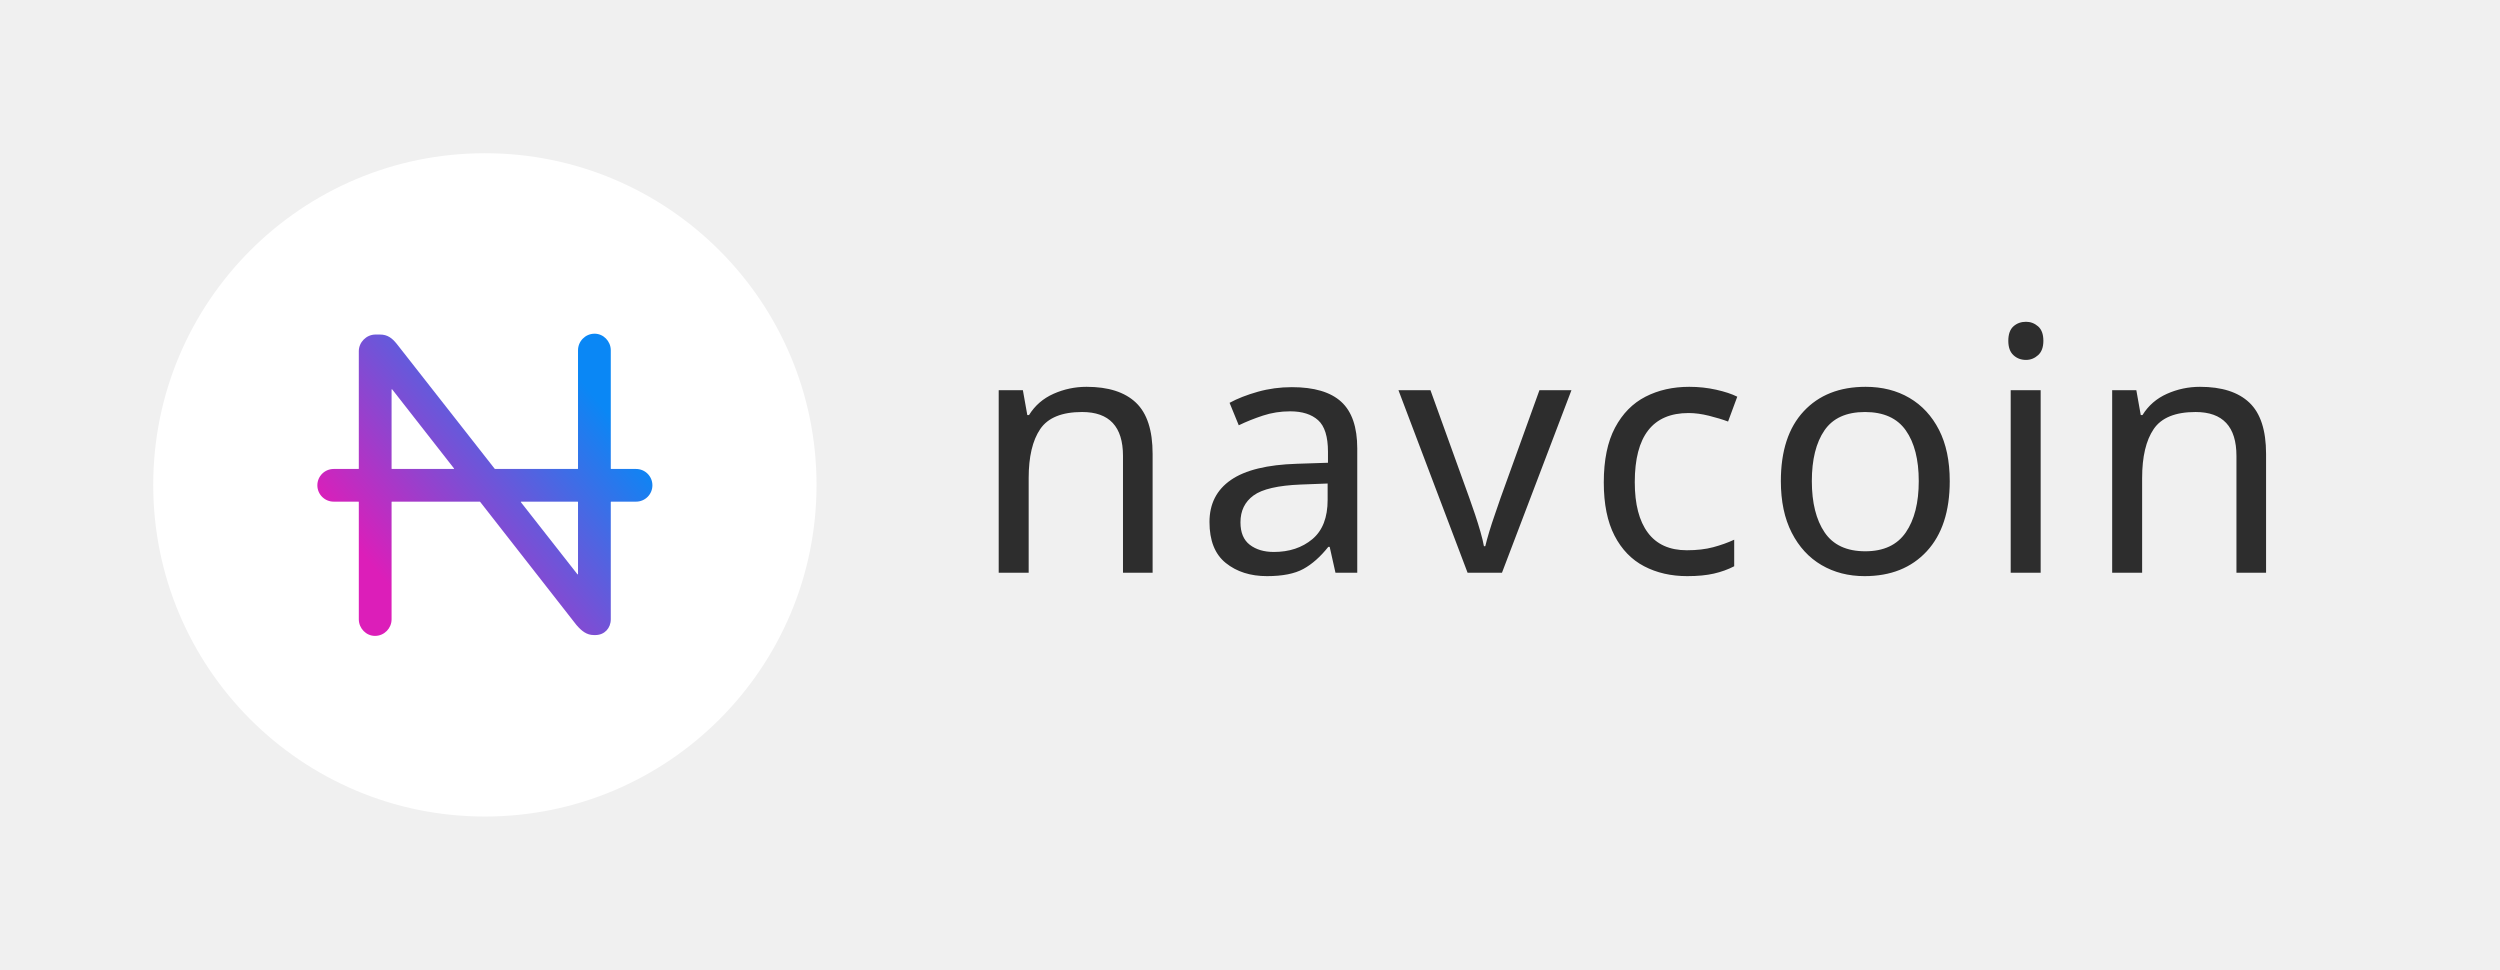
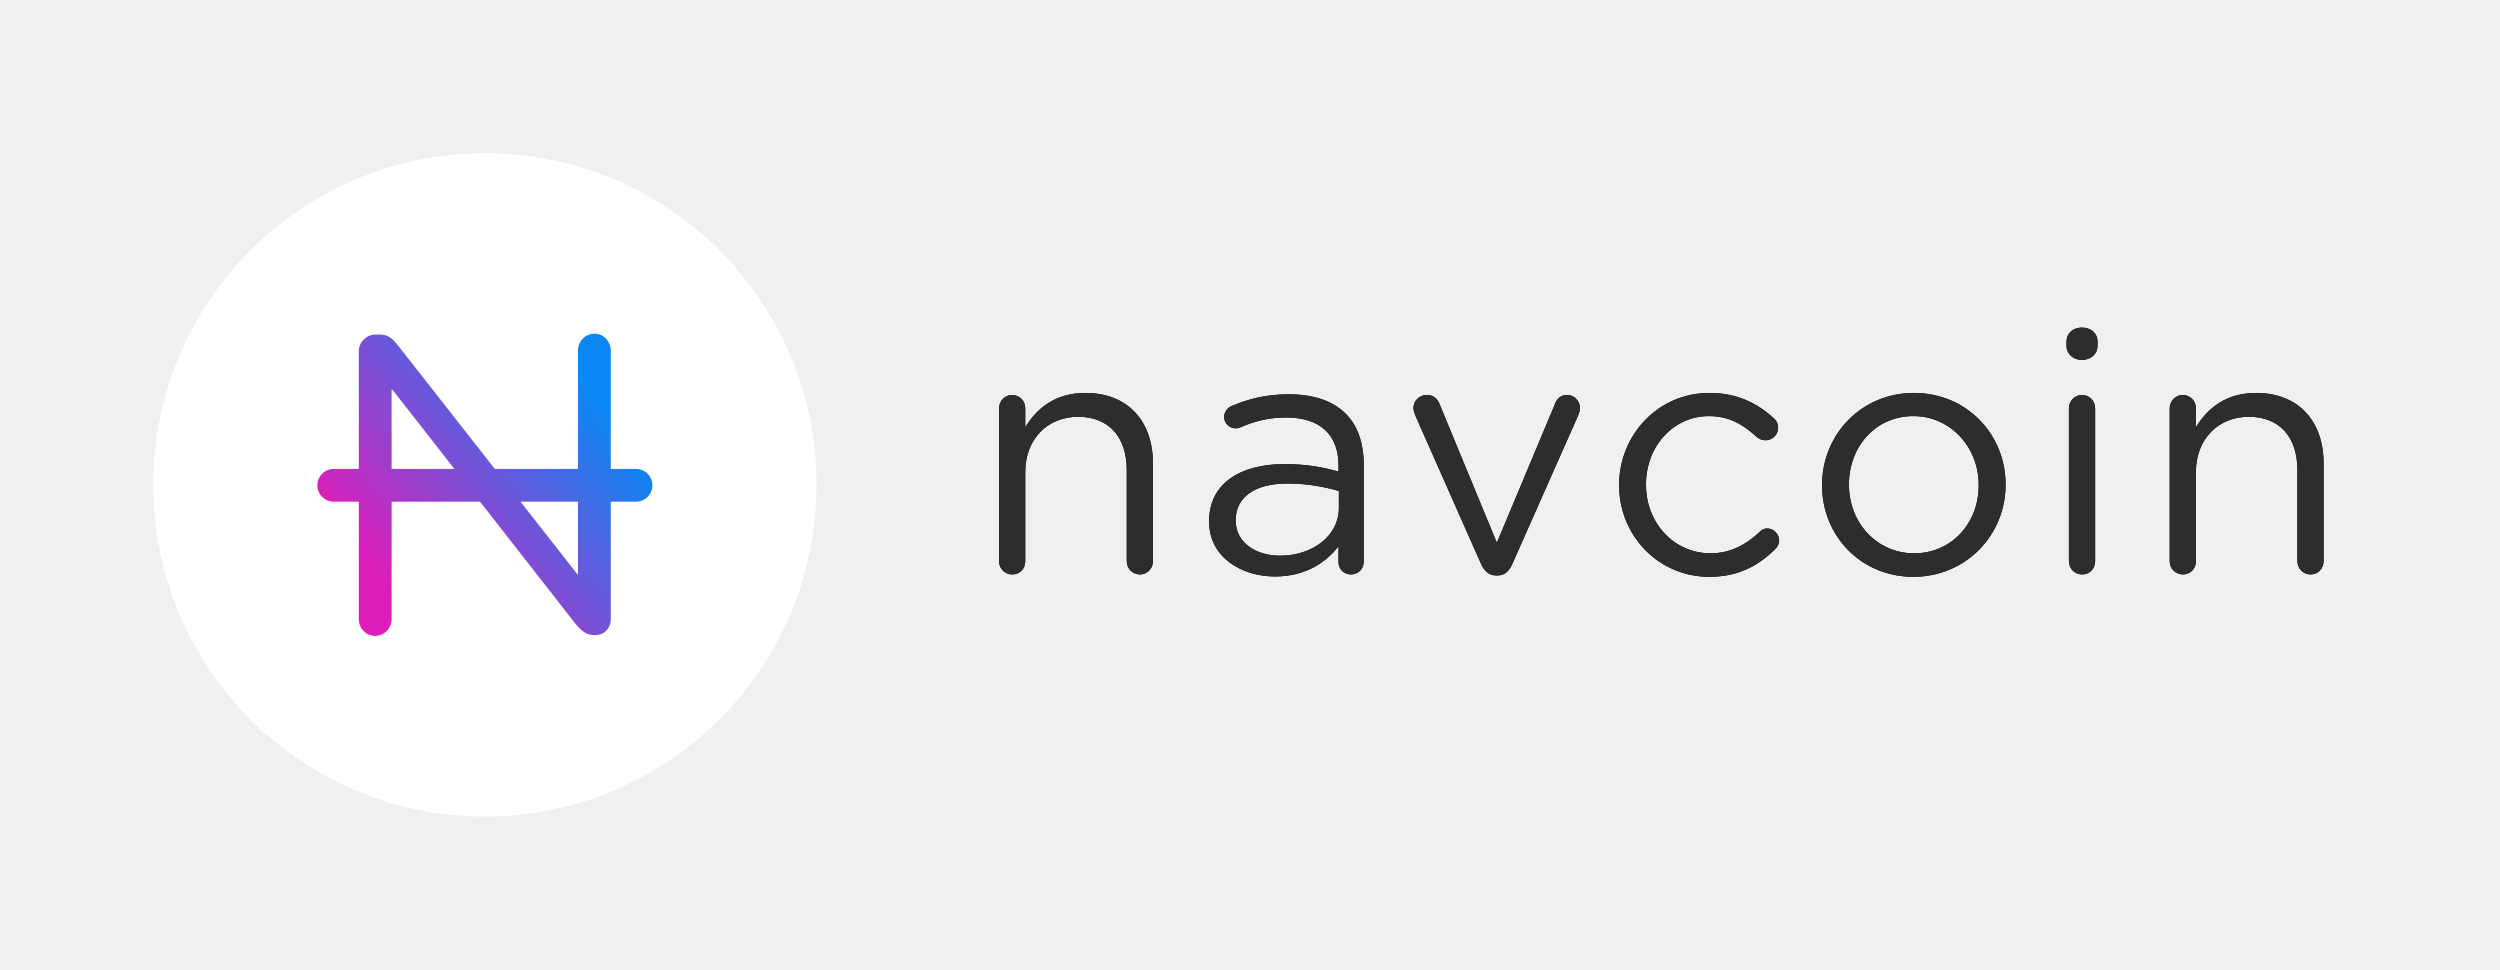
- <svg xmlns="http://www.w3.org/2000/svg" width="3671px" height="1424px" viewBox="0 0 3671 1424" version="1.1">
+ <svg xmlns="http://www.w3.org/2000/svg" xmlns:xlink="http://www.w3.org/1999/xlink" width="3671px" height="1424px" viewBox="0 0 3671 1424" version="1.1">
  <defs>
    <linearGradient x1="85.1%" y1="23.76%" x2="15.512%" y2="76.01%" id="linearGradient-1">
      <stop stop-color="#0A87F5" offset="0%" />
      <stop stop-color="#DC1EB9" offset="100%" />
    </linearGradient>
+     <path d="M207,362.5 C217.5,362.5 226,354 226,343 L226,199.5 C226,138 189.5,96 127,96 C82.5,96 55.5,118.5 38.5,146.5 L38.5,118.5 C38.5,107.5 30,99 19,99 C8.5,99 0,108 0,118.5 L0,343 C0,354 8.5,362.5 19.5,362.5 C30.5,362.5 38.5,354 38.5,343 L38.5,212 C38.5,163.5 71.5,131 116,131 C161.5,131 187.5,161 187.5,209 L187.5,343 C187.5,354 196,362.5 207,362.5 Z M405,365.5 C450.5,365.5 480.5,344.5 498.5,321 L498.5,344.5 C498.5,354.5 506,362.5 517,362.5 C527.5,362.5 535.5,354.5 535.5,343.5 L535.5,202 C535.5,169 526.5,144 509,126.5 C490,107.5 462,98 425.5,98 C392.5,98 366.5,104.5 341,115.5 C336,117.5 330.5,123.5 330.5,131.5 C330.5,140.5 338.5,148 347.5,148 C349.5,148 352,147.5 354.5,146.5 C373.5,138 395.5,132 421.5,132 C470,132 498.5,156 498.5,202.5 L498.5,211.5 C475.5,205 452,200.5 419,200.5 C353.5,200.5 308.5,229.5 308.5,284 L308.5,285 C308.5,338 357,365.5 405,365.5 Z M412.5,335 C377.5,335 347.5,316 347.5,283.5 L347.5,282.5 C347.5,250 374.5,229 423,229 C454.5,229 480,234.5 499,240 L499,265 C499,306 460,335 412.5,335 Z M732,364 C742.5,364 749,357.5 753.5,347.5 L851,127.5 C852,125 853,121.5 853,118 C853,107.5 844.5,99 834,99 C824,99 818.5,105.5 816,113 L731,316 L647.5,114 C644.5,105.5 639,99 628,99 C617,99 608.5,108 608.5,118 C608.5,121.5 610,125 611,128.5 L708,347.5 C712.5,357.5 719.5,364 730,364 L732,364 Z M1043,366 C1086.5,366 1116,349 1140.5,324.5 C1143.5,321.5 1145.5,317 1145.5,312.5 C1145.5,303.5 1137.5,295 1128,295 C1123,295 1119.5,297.5 1117,300 C1098,318 1074.5,331.5 1045,331.5 C991,331.5 950,287 950,231 L950,230 C950,174.5 990,130 1042.5,130 C1073.5,130 1094.5,144 1113,161 C1116,163.5 1120.5,165.5 1125.5,165.5 C1135.5,165.5 1144,157.5 1144,147 C1144,141 1141,136 1138,133.5 C1115,112.5 1086,96 1043,96 C967.5,96 910.5,158 910.5,231 L910.5,232 C910.5,304.5 967.5,366 1043,366 Z M1342.5,366 C1420.5,366 1478,304 1478,231 L1478,230 C1478,157 1421,96 1343.5,96 C1265.5,96 1208.5,158 1208.5,231 L1208.5,232 C1208.5,305 1265,366 1342.5,366 Z M1343.5,331.5 C1289,331.5 1248,286.5 1248,231 L1248,230 C1248,175.5 1286.5,130 1342.5,130 C1397,130 1438.5,175.5 1438.5,231 L1438.5,232 C1438.5,286.5 1399.5,331.5 1343.5,331.5 Z M1590,47.5 C1603,47.5 1613,39 1613,27 L1613,20.5 C1613,8 1603,0 1590,0 C1577.5,0 1567.5,8 1567.5,20.5 L1567.5,27 C1567.5,39 1577.5,47.5 1590,47.5 Z M1590.5,362.5 C1601.5,362.5 1609.5,354 1609.5,343 L1609.5,118.5 C1609.5,107.5 1601,99 1590,99 C1579.5,99 1571,108 1571,118.5 L1571,343 C1571,354 1579.5,362.5 1590.5,362.5 Z M1926,362.5 C1936.5,362.5 1945,354 1945,343 L1945,199.5 C1945,138 1908.5,96 1846,96 C1801.5,96 1774.5,118.5 1757.5,146.5 L1757.5,118.5 C1757.5,107.5 1749,99 1738,99 C1727.5,99 1719,108 1719,118.5 L1719,343 C1719,354 1727.5,362.5 1738.5,362.5 C1749.5,362.5 1757.5,354 1757.5,343 L1757.5,212 C1757.5,163.5 1790.5,131 1835,131 C1880.5,131 1906.5,161 1906.5,209 L1906.5,343 C1906.5,354 1915,362.5 1926,362.5 Z" id="path-2" />
  </defs>
  <g id="Web-|-Header" stroke="none" stroke-width="1" fill="none" fill-rule="evenodd">
    <g id="N" transform="translate(200, 200)">
      <rect id="Background" stroke="#F0F0F0" stroke-width="50" fill="#FFFFFF" x="0" y="0" width="1024" height="1024" rx="512" />
      <path d="M673.125,290 C686.119,290 696.662,301.026 696.872,313.982 L696.875,314.375 L696.875,488.125 C696.875,488.401 697.099,488.625 697.375,488.625 L734,488.625 L734,488.625 C747.255,488.625 758,499.37 758,512.625 C758,525.88 747.255,536.625 734,536.625 L697.375,536.625 C697.099,536.625 696.875,536.849 696.875,537.125 L696.875,709.375 L696.875,709.375 C696.875,722.369 687.687,732.3 674.768,732.497 L674.375,732.5 L671.875,732.5 C661.416,732.5 653.985,726.444 646.602,717.908 L646.25,717.5 L504.959,536.817 C504.864,536.696 504.719,536.625 504.565,536.625 L375.5,536.625 C375.224,536.625 375,536.849 375,537.125 L375,709.375 L375,709.375 C375,722.369 364.586,733.525 351.037,733.75 L350.625,733.75 C337.631,733.75 327.088,722.724 326.878,709.768 L326.875,709.375 L326.875,537.125 C326.875,536.849 326.651,536.625 326.375,536.625 L290,536.625 L290,536.625 C276.745,536.625 266,525.88 266,512.625 C266,499.37 276.745,488.625 290,488.625 L326.375,488.625 C326.651,488.625 326.875,488.401 326.875,488.125 L326.875,315.625 L326.875,315.625 C326.875,302.631 337.901,291.475 350.857,291.253 L351.25,291.25 L358.125,291.25 C369.029,291.25 375.823,296.534 382.49,304.826 L383.125,305.625 L526.471,488.434 C526.566,488.554 526.711,488.625 526.864,488.625 L648.25,488.625 C648.526,488.625 648.75,488.401 648.75,488.125 L648.75,314.375 L648.75,314.375 C648.75,301.381 659.164,290.225 672.713,290 L673.125,290 Z M648.25,536.625 L565.287,536.625 C565.011,536.625 564.787,536.849 564.787,537.125 C564.787,537.237 564.825,537.345 564.894,537.434 L647.857,643.236 C648.027,643.453 648.341,643.491 648.559,643.321 C648.679,643.226 648.75,643.081 648.75,642.927 L648.75,537.125 C648.75,536.849 648.526,536.625 648.25,536.625 Z M375,372.076 L375,488.125 C375,488.401 375.224,488.625 375.5,488.625 L466.248,488.625 C466.524,488.625 466.748,488.401 466.748,488.125 C466.748,488.013 466.711,487.905 466.642,487.817 L375.894,371.768 C375.724,371.551 375.41,371.512 375.192,371.682 C375.071,371.777 375,371.922 375,372.076 Z" id="Shape" fill="url(#linearGradient-1)" fill-rule="nonzero" />
    </g>
    <g id="N" transform="translate(200, 200)">
      <rect id="Background" stroke="#F0F0F0" stroke-width="50" fill="#FFFFFF" x="0" y="0" width="1024" height="1024" rx="512" />
      <path d="M673.125,290 C686.119,290 696.662,301.026 696.872,313.982 L696.875,314.375 L696.875,488.125 C696.875,488.401 697.099,488.625 697.375,488.625 L734,488.625 L734,488.625 C747.255,488.625 758,499.37 758,512.625 C758,525.88 747.255,536.625 734,536.625 L697.375,536.625 C697.099,536.625 696.875,536.849 696.875,537.125 L696.875,709.375 L696.875,709.375 C696.875,722.369 687.687,732.3 674.768,732.497 L674.375,732.5 L671.875,732.5 C661.416,732.5 653.985,726.444 646.602,717.908 L646.25,717.5 L504.959,536.817 C504.864,536.696 504.719,536.625 504.565,536.625 L375.5,536.625 C375.224,536.625 375,536.849 375,537.125 L375,709.375 L375,709.375 C375,722.369 364.586,733.525 351.037,733.75 L350.625,733.75 C337.631,733.75 327.088,722.724 326.878,709.768 L326.875,709.375 L326.875,537.125 C326.875,536.849 326.651,536.625 326.375,536.625 L290,536.625 L290,536.625 C276.745,536.625 266,525.88 266,512.625 C266,499.37 276.745,488.625 290,488.625 L326.375,488.625 C326.651,488.625 326.875,488.401 326.875,488.125 L326.875,315.625 L326.875,315.625 C326.875,302.631 337.901,291.475 350.857,291.253 L351.25,291.25 L358.125,291.25 C369.029,291.25 375.823,296.534 382.49,304.826 L383.125,305.625 L526.471,488.434 C526.566,488.554 526.711,488.625 526.864,488.625 L648.25,488.625 C648.526,488.625 648.75,488.401 648.75,488.125 L648.75,314.375 L648.75,314.375 C648.75,301.381 659.164,290.225 672.713,290 L673.125,290 Z M648.25,536.625 L565.287,536.625 C565.011,536.625 564.787,536.849 564.787,537.125 C564.787,537.237 564.825,537.345 564.894,537.434 L647.857,643.236 C648.027,643.453 648.341,643.491 648.559,643.321 C648.679,643.226 648.75,643.081 648.75,642.927 L648.75,537.125 C648.75,536.849 648.526,536.625 648.25,536.625 Z M375,372.076 L375,488.125 C375,488.401 375.224,488.625 375.5,488.625 L466.248,488.625 C466.524,488.625 466.748,488.401 466.748,488.125 C466.748,488.013 466.711,487.905 466.642,487.817 L375.894,371.768 C375.724,371.551 375.41,371.512 375.192,371.682 C375.071,371.777 375,371.922 375,372.076 Z" id="Shape" fill="url(#linearGradient-1)" fill-rule="nonzero" />
-       <g id="Group" transform="translate(1224, 241)" fill="#2D2D2D" fill-rule="nonzero" font-family="GothamRounded-Book, Gotham Rounded" font-size="500" font-weight="300" letter-spacing="20">
-         <text id="navcoin">
-           <tspan x="0" y="400">navcoin</tspan>
-         </text>
+       <g id="Group" transform="translate(1267, 281)" fill-rule="nonzero">
+         <g id="navcoin">
+           <use fill="#000000" xlink:href="#path-2" />
+           <use fill="#2D2D2D" xlink:href="#path-2" />
+         </g>
      </g>
    </g>
  </g>
</svg>
